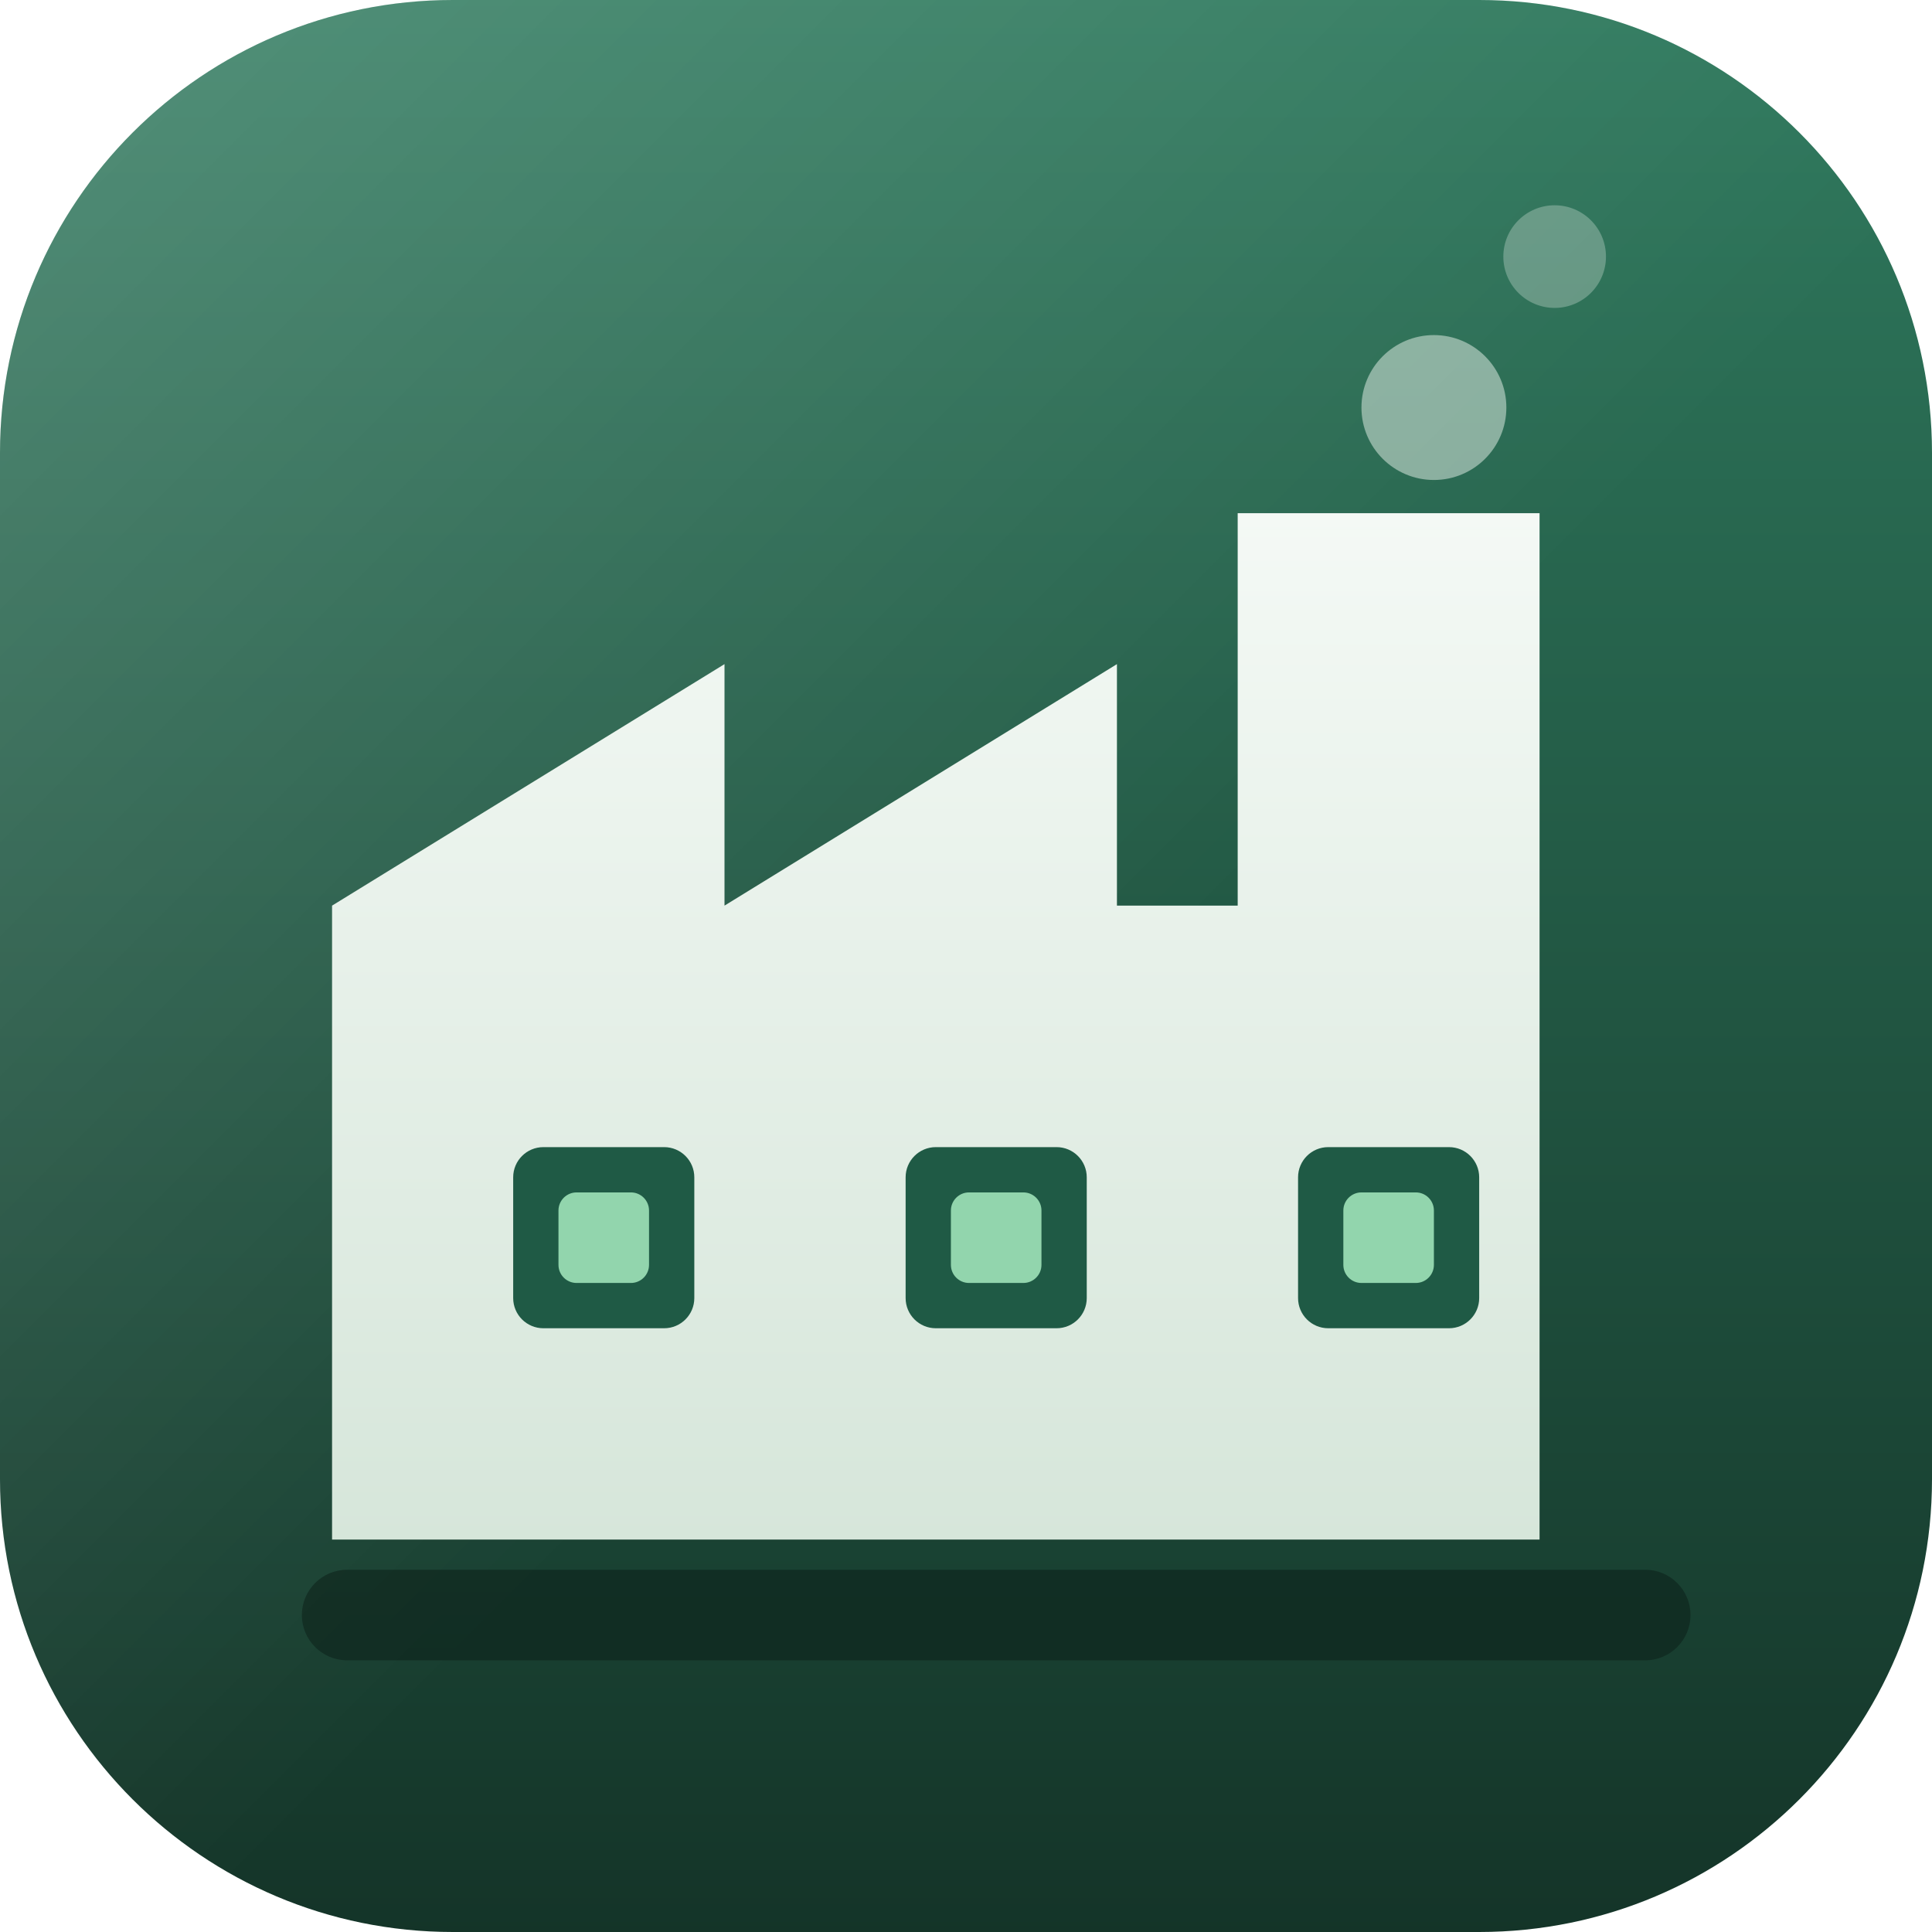
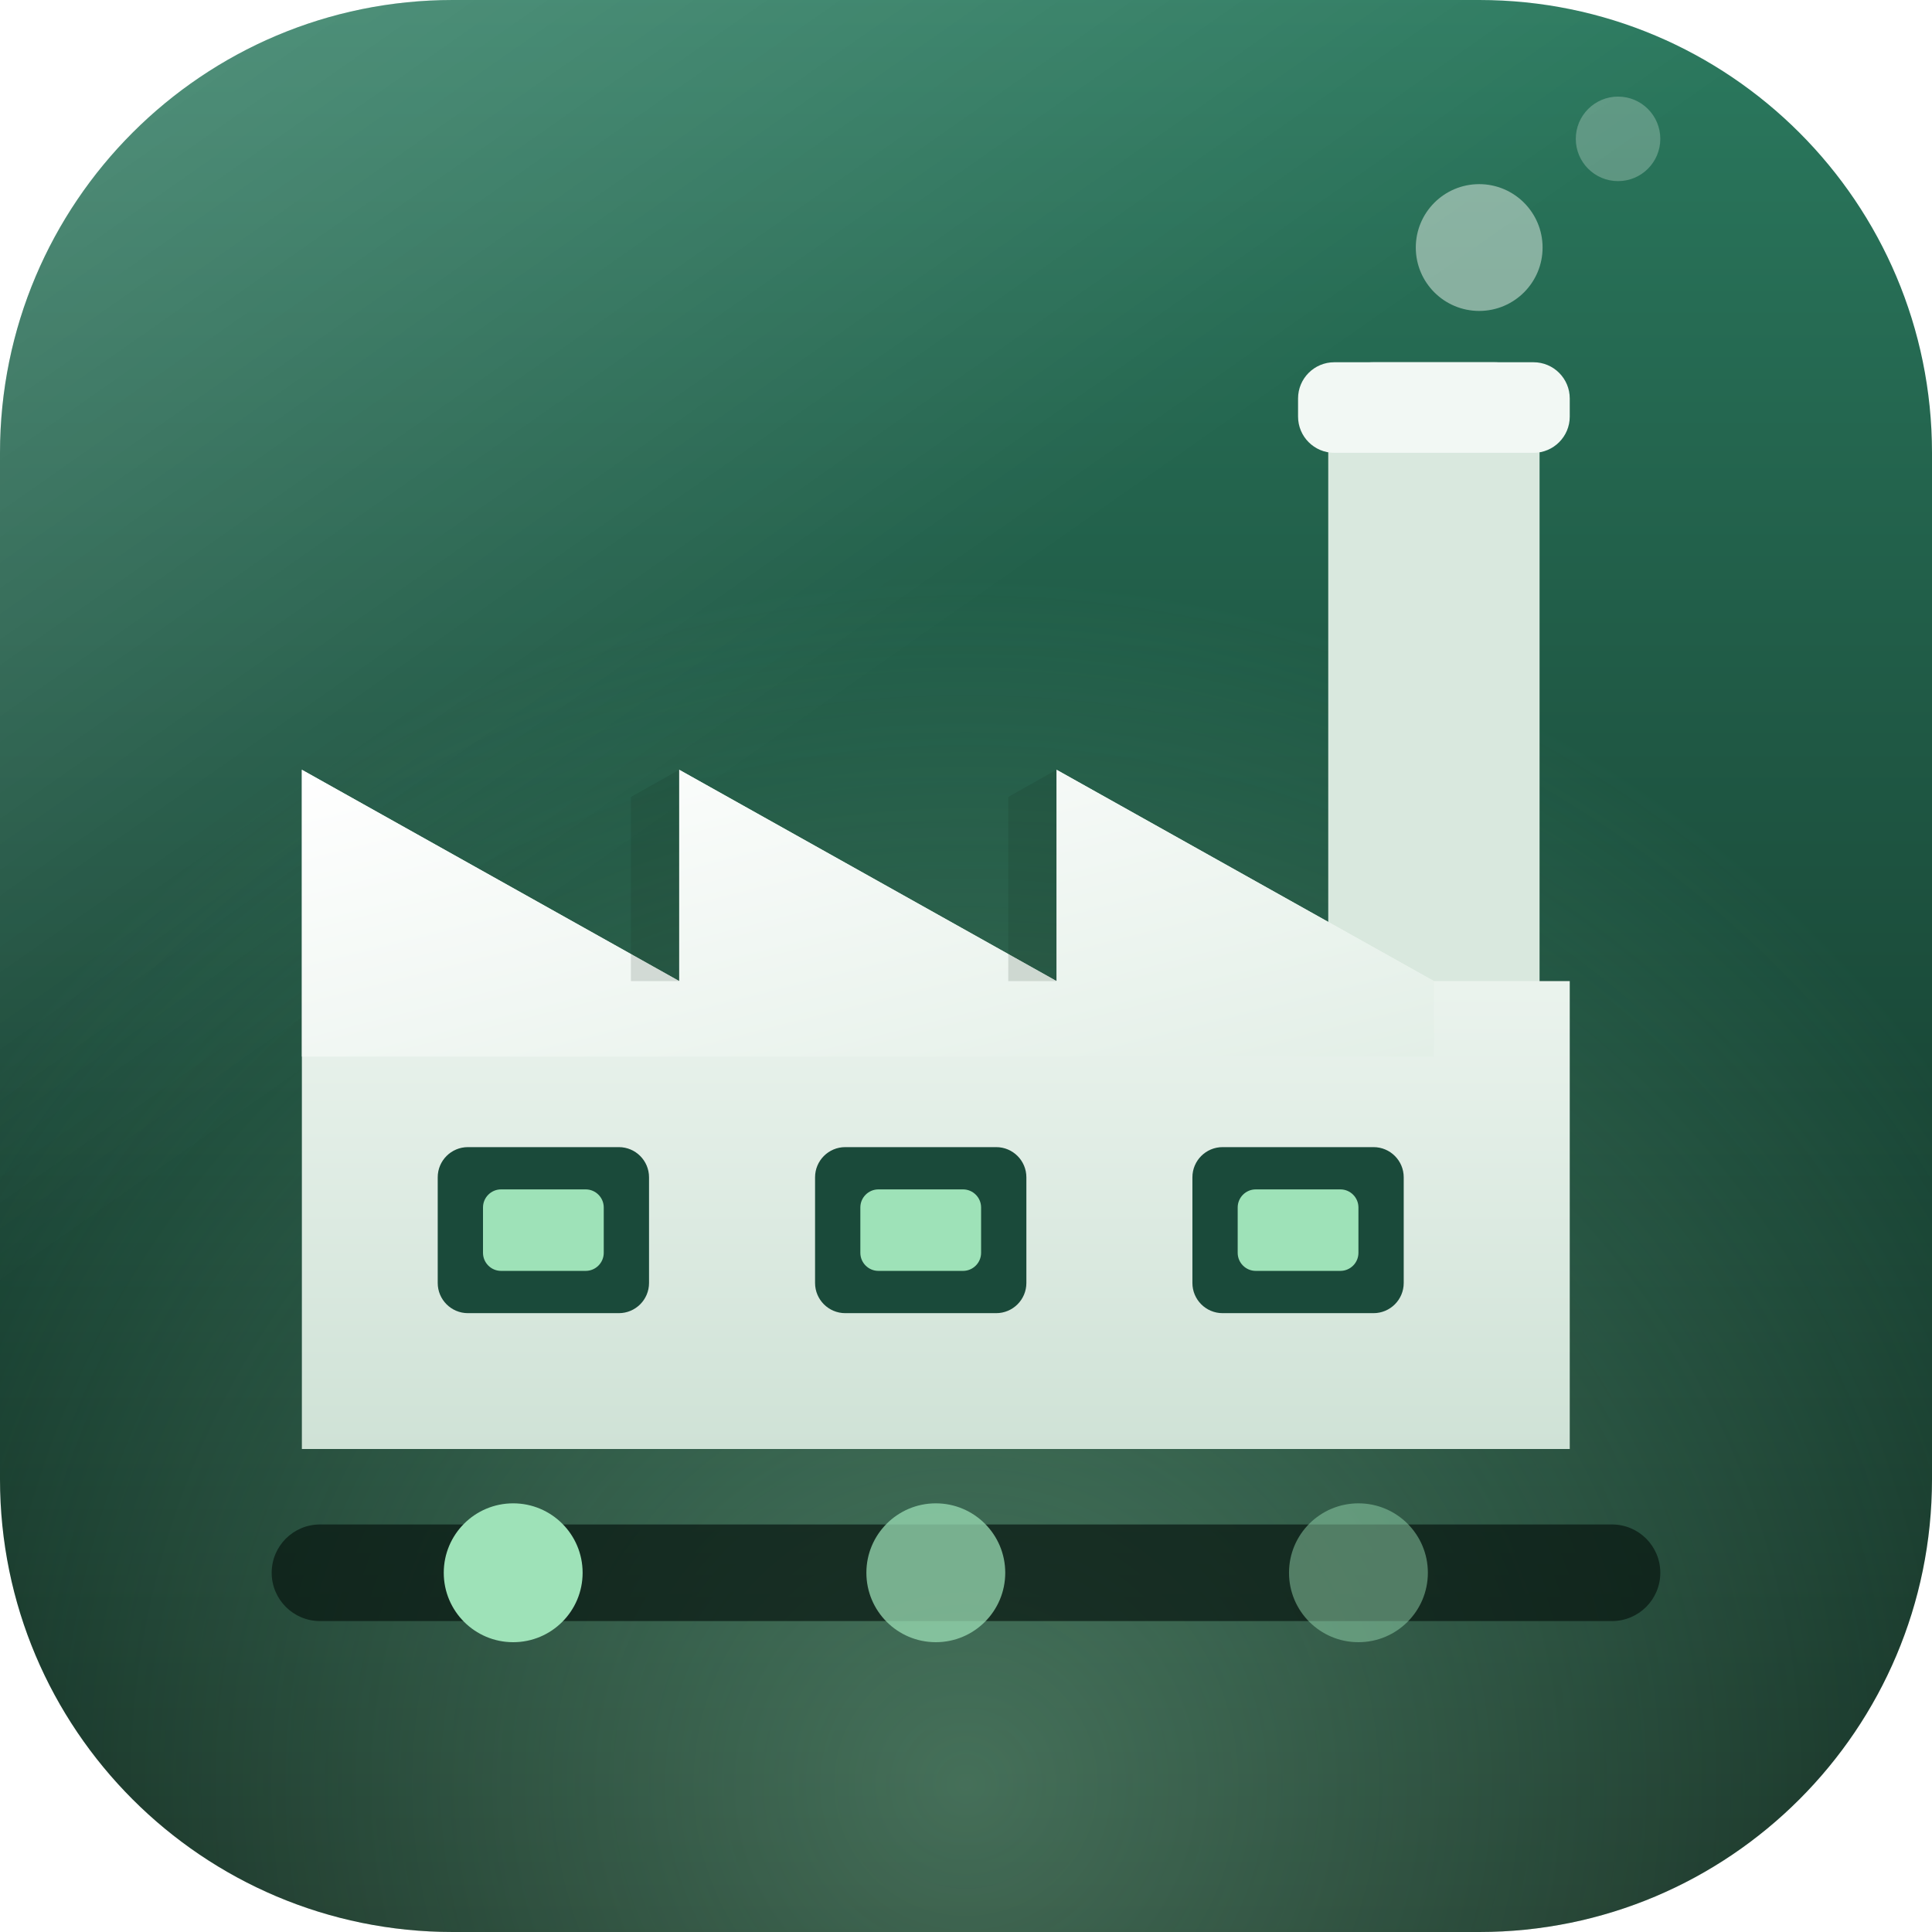
<svg xmlns="http://www.w3.org/2000/svg" viewBox="0 0 64 64">
  <defs>
    <linearGradient id="bg" x1="0" y1="0" x2="0" y2="1">
-       <stop offset="0" stop-color="#2f7a5e" />
-       <stop offset="1" stop-color="#143428" />
+       <stop offset="0" stop-color="#2b7a5f" />
+       <stop offset="1" stop-color="#0c2219" />
    </linearGradient>
-     <linearGradient id="sheen" x1="0" y1="0" x2="1" y2="1">
-       <stop offset="0" stop-color="#ffffff" stop-opacity="0.18" />
-       <stop offset="0.55" stop-color="#ffffff" stop-opacity="0" />
+     <radialGradient id="glow" cx="0.5" cy="0.92" r="0.62">
+       <stop offset="0" stop-color="#9ee2b8" stop-opacity="0.38" />
+       <stop offset="1" stop-color="#9ee2b8" stop-opacity="0" />
+     </radialGradient>
+     <linearGradient id="sheen" x1="0" y1="0" x2="0.7" y2="1">
+       <stop offset="0" stop-color="#ffffff" stop-opacity="0.2" />
+       <stop offset="0.45" stop-color="#ffffff" stop-opacity="0" />
    </linearGradient>
    <linearGradient id="wall" x1="0" y1="0" x2="0" y2="1">
-       <stop offset="0" stop-color="#f4f9f5" />
-       <stop offset="1" stop-color="#d6e6da" />
+       <stop offset="0" stop-color="#f7fbf8" />
+       <stop offset="1" stop-color="#cfe2d6" />
+     </linearGradient>
+     <linearGradient id="roof" x1="0" y1="0" x2="1" y2="1">
+       <stop offset="0" stop-color="#ffffff" />
+       <stop offset="1" stop-color="#e3efe7" />
    </linearGradient>
  </defs>
  <rect width="64" height="64" rx="15" fill="url(#bg)" />
+   <rect width="64" height="64" rx="15" fill="url(#glow)" />
  <rect width="64" height="64" rx="15" fill="url(#sheen)" />
-   <circle cx="47.5" cy="13.5" r="2.4" fill="#eaf3ec" opacity="0.5" />
-   <circle cx="51.5" cy="8.5" r="1.7" fill="#eaf3ec" opacity="0.3" />
-   <rect x="10" y="52" width="46" height="3" rx="1.5" fill="#0b1f18" opacity="0.55" />
-   <path d="M11 51V30l13-8v8l13-8v8h4V17h10v34H11z" fill="url(#wall)" />
-   <rect x="17" y="38" width="6" height="6" rx="1" fill="#1f5a45" />
-   <rect x="30" y="38" width="6" height="6" rx="1" fill="#1f5a45" />
-   <rect x="43" y="38" width="6" height="6" rx="1" fill="#1f5a45" />
-   <rect x="18.5" y="39.5" width="3" height="3" rx="0.6" fill="#9ee2b8" opacity="0.9" />
-   <rect x="31.5" y="39.5" width="3" height="3" rx="0.6" fill="#9ee2b8" opacity="0.9" />
-   <rect x="44.5" y="39.5" width="3" height="3" rx="0.6" fill="#9ee2b8" opacity="0.9" />
+   <rect x="44" y="12" width="7" height="24" rx="1.5" fill="#d9e8de" />
+   <rect x="43" y="12" width="9" height="3" rx="1.2" fill="#f2f8f4" />
+   <circle cx="49" cy="8.2" r="2.1" fill="#eaf3ec" opacity="0.5" />
+   <circle cx="53.6" cy="4.6" r="1.4" fill="#eaf3ec" opacity="0.28" />
+   <path d="M10 48V25.5l12.5 7V25.5l12.5 7V25.5l12.5 7H52v15.5H10z" fill="url(#wall)" />
+   <path d="M10 25.5l12.5 7V25.5l12.5 7V25.5l12.5 7V35H10z" fill="url(#roof)" />
+   <path d="M22.5 32.5V25.5l-1.6 0.9v6.1zM35 32.5V25.5l-1.6 0.9v6.1z" fill="#0c2219" opacity="0.14" />
+   <rect x="14.5" y="38" width="7" height="5.5" rx="1" fill="#1a4a3a" />
+   <rect x="27" y="38" width="7" height="5.5" rx="1" fill="#1a4a3a" />
+   <rect x="39.5" y="38" width="7" height="5.5" rx="1" fill="#1a4a3a" />
+   <rect x="16" y="39.4" width="4" height="2.7" rx="0.6" fill="#9ee2b8" />
+   <rect x="28.5" y="39.4" width="4" height="2.7" rx="0.6" fill="#9ee2b8" />
+   <rect x="41" y="39.4" width="4" height="2.7" rx="0.6" fill="#9ee2b8" />
+   <rect x="9" y="50.5" width="46" height="3.2" rx="1.6" fill="#07160f" opacity="0.7" />
+   <circle cx="17" cy="52.1" r="2.3" fill="#9ee2b8" />
+   <circle cx="31" cy="52.1" r="2.3" fill="#9ee2b8" opacity="0.72" />
+   <circle cx="45" cy="52.1" r="2.3" fill="#9ee2b8" opacity="0.45" />
</svg>
